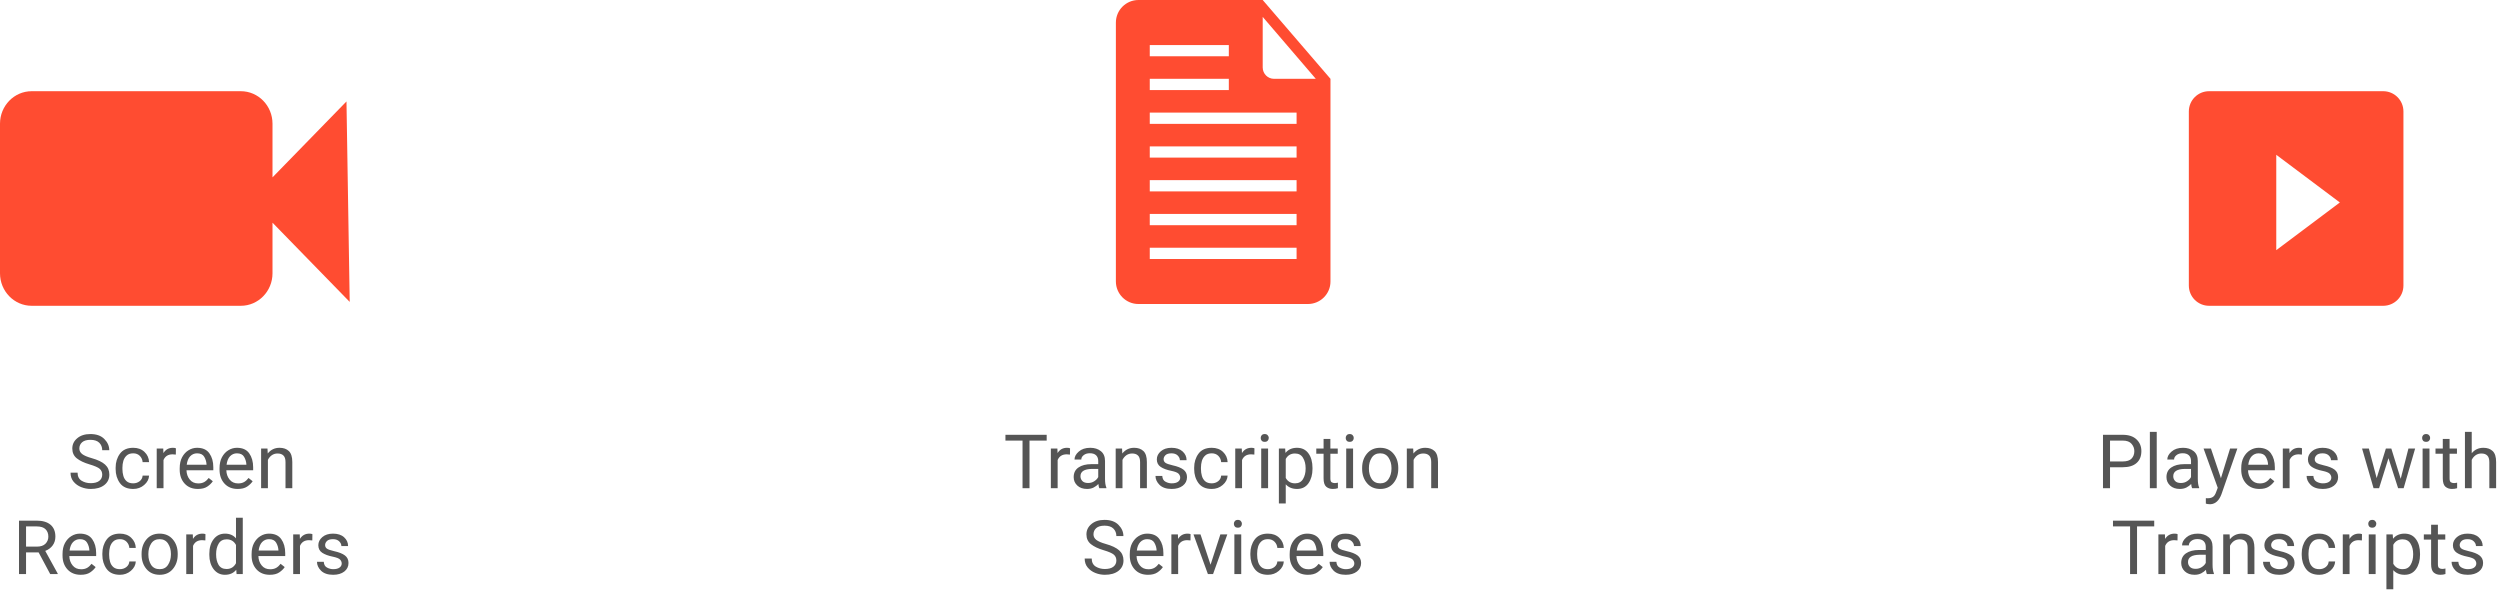
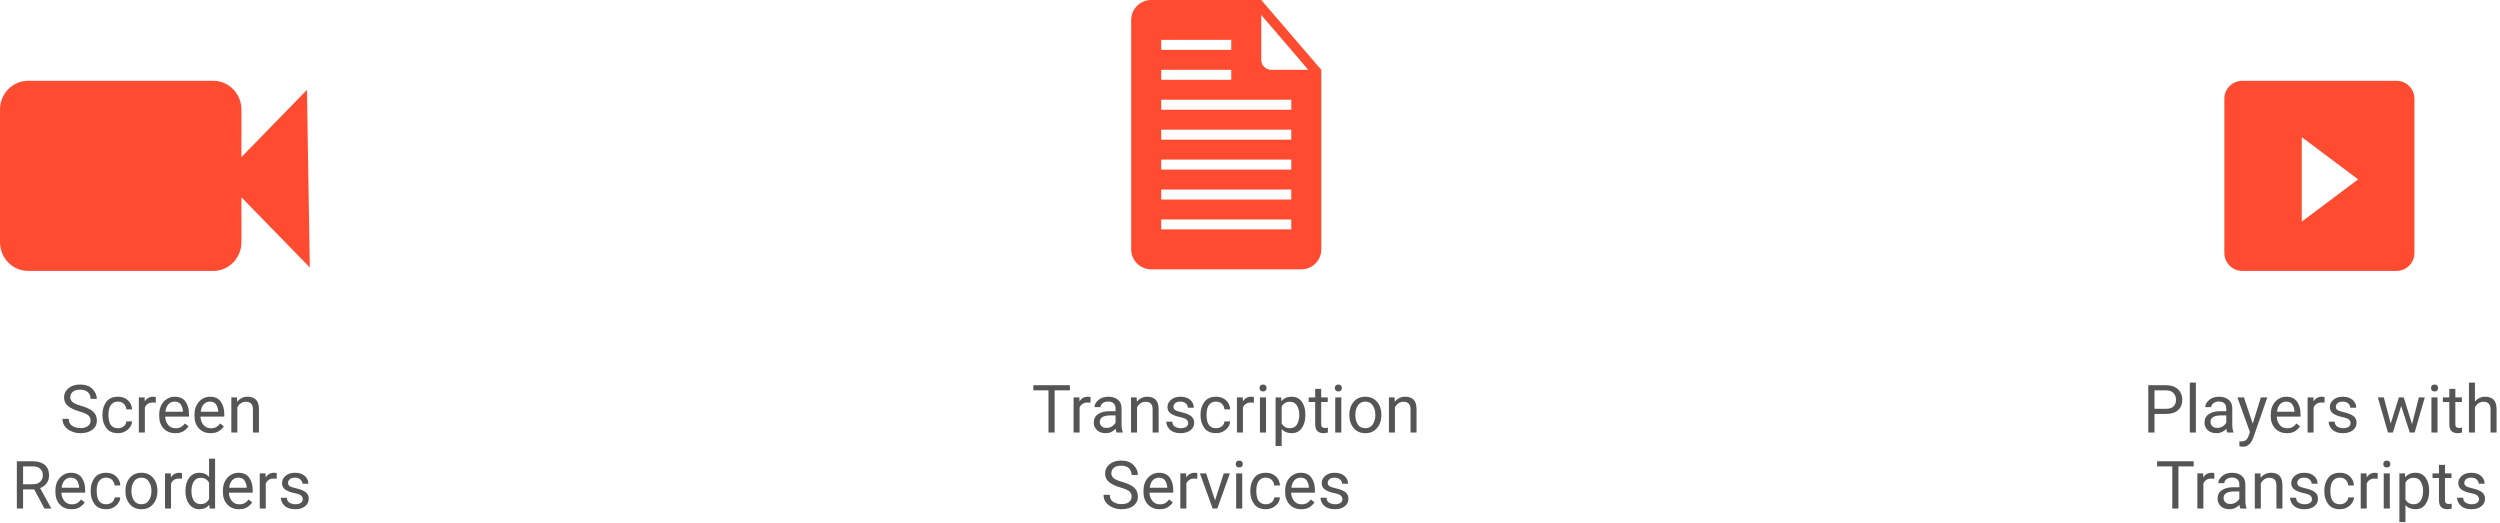
- <svg xmlns="http://www.w3.org/2000/svg" width="466px" height="110px" viewBox="0 0 466 110" version="1.1">
+ <svg xmlns="http://www.w3.org/2000/svg" width="526px" height="110px" viewBox="0 0 526 110" version="1.1">
  <defs />
  <g id="Page-1" stroke="none" stroke-width="1" fill="none" fill-rule="evenodd">
    <g id="competitive-analysis">
      <g id="Group-6" transform="translate(0, 17)">
        <text id="Screen-Recorders" font-family="Roboto-Regular, Roboto" font-size="14" font-weight="normal" fill="#555555">
          <tspan x="12.6" y="74">Screen </tspan>
          <tspan x="2.387" y="90">Recorders</tspan>
        </text>
        <g id="if_video-alt_383195" fill-rule="nonzero" fill="#FF4C31">
          <path d="M65.185,39.274 L64.583,1.91 L50.795,16.059 L50.795,6.061 C50.795,2.713 48.151,0 44.888,0 L5.906,0 C2.644,0 0,2.713 0,6.061 L0,33.939 C0,37.287 2.644,40 5.906,40 L44.888,40 C48.151,40 50.795,37.287 50.795,33.939 L50.795,24.508 L65.185,39.274 Z" id="Shape" />
        </g>
      </g>
-       <g id="Group-5" transform="translate(186, 0)">
+       <g id="Group-5" transform="translate(216, 0)">
        <text id="Transcription-Servic" font-family="Roboto-Regular, Roboto" font-size="14" font-weight="normal" fill="#555555">
          <tspan x="1.07" y="91">Transcription </tspan>
          <tspan x="15.637" y="107">Services</tspan>
        </text>
        <g id="if_icon-55-document-text_314895" transform="translate(22, 0)" fill-rule="nonzero" fill="#FF4C31">
          <path d="M26.316,0 L27.368,0 L40,14.691 L40,15.741 L40,52.488 C40,54.782 38.117,56.667 35.795,56.667 L4.205,56.667 C1.876,56.667 0,54.78 0,52.454 L0,4.213 C0,1.885 1.888,0 4.216,0 L26.316,0 Z M27.368,3.148 L27.368,12.574 C27.368,13.743 28.317,14.691 29.467,14.691 L37.263,14.691 L27.368,3.148 L27.368,3.148 Z M6.316,14.691 L6.316,16.79 L21.053,16.79 L21.053,14.691 L6.316,14.691 L6.316,14.691 Z M6.316,8.395 L6.316,10.494 L21.053,10.494 L21.053,8.395 L6.316,8.395 L6.316,8.395 Z M6.316,20.988 L6.316,23.086 L33.684,23.086 L33.684,20.988 L6.316,20.988 L6.316,20.988 Z M6.316,27.284 L6.316,29.383 L33.684,29.383 L33.684,27.284 L6.316,27.284 L6.316,27.284 Z M6.316,33.58 L6.316,35.679 L33.684,35.679 L33.684,33.58 L6.316,33.58 L6.316,33.58 Z M6.316,39.877 L6.316,41.975 L33.684,41.975 L33.684,39.877 L6.316,39.877 L6.316,39.877 Z M6.316,46.173 L6.316,48.272 L33.684,48.272 L33.684,46.173 L6.316,46.173 L6.316,46.173 Z" id="document-text" />
        </g>
      </g>
-       <g id="Group-4" transform="translate(390, 17)">
+       <g id="Group-4" transform="translate(450, 17)">
        <text id="Players-with-Transcr" font-family="Roboto-Regular, Roboto" font-size="14" font-weight="normal" fill="#555555">
          <tspan x="0.841" y="74">Players with </tspan>
          <tspan x="3.514" y="90">Transcripts</tspan>
        </text>
        <g id="if_video_383197" transform="translate(18, 0)" fill-rule="nonzero" fill="#FF4C31">
          <path d="M36.226,0 L3.774,0 C1.69,0 0,1.689 0,3.774 L0,36.226 C0,38.311 1.69,40 3.774,40 L36.226,40 C38.311,40 40,38.311 40,36.226 L40,3.774 C40,1.689 38.311,0 36.226,0 Z M16.296,29.63 L16.296,11.852 L28.148,20.741 L16.296,29.63 Z" id="Shape" />
        </g>
      </g>
    </g>
  </g>
</svg>
